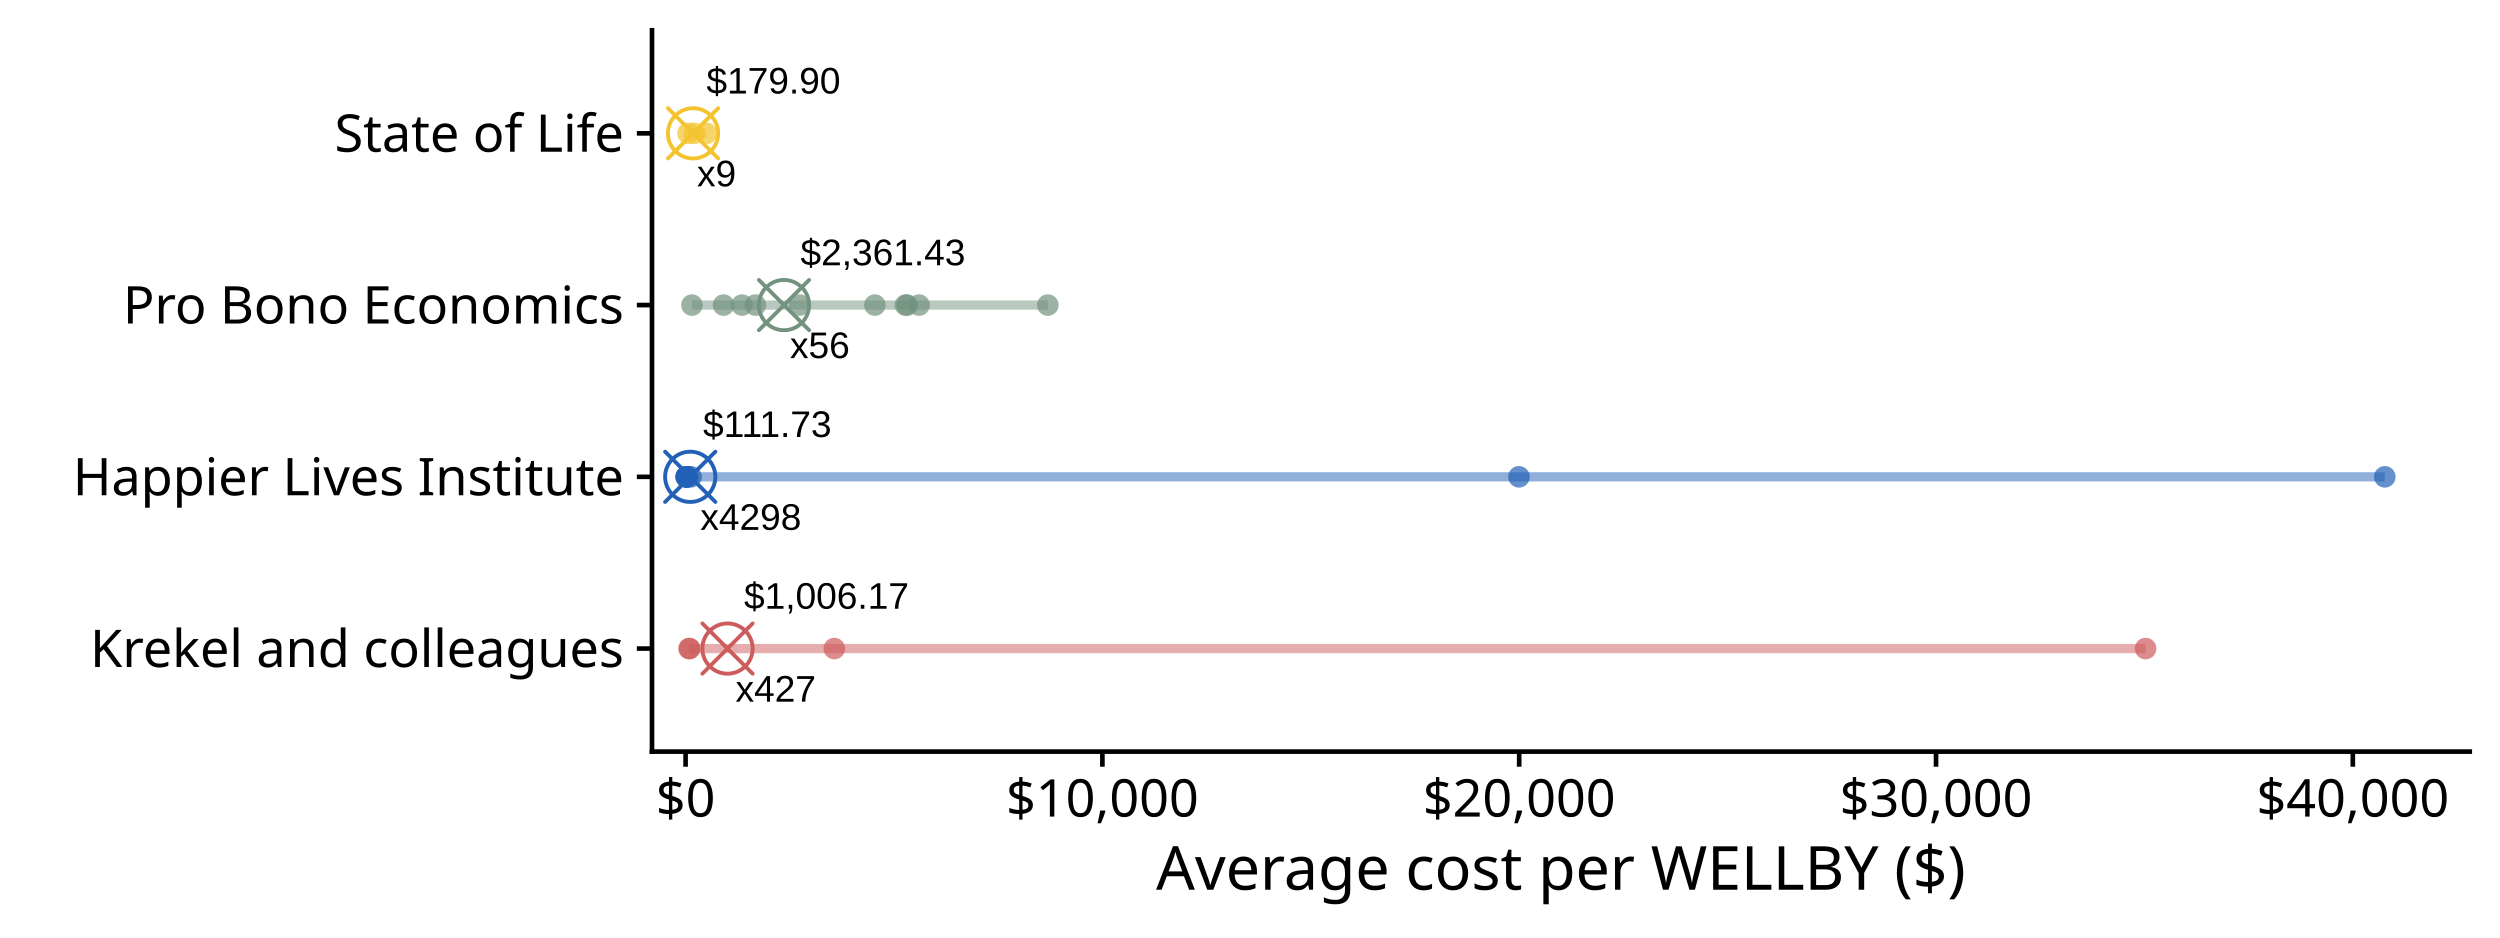
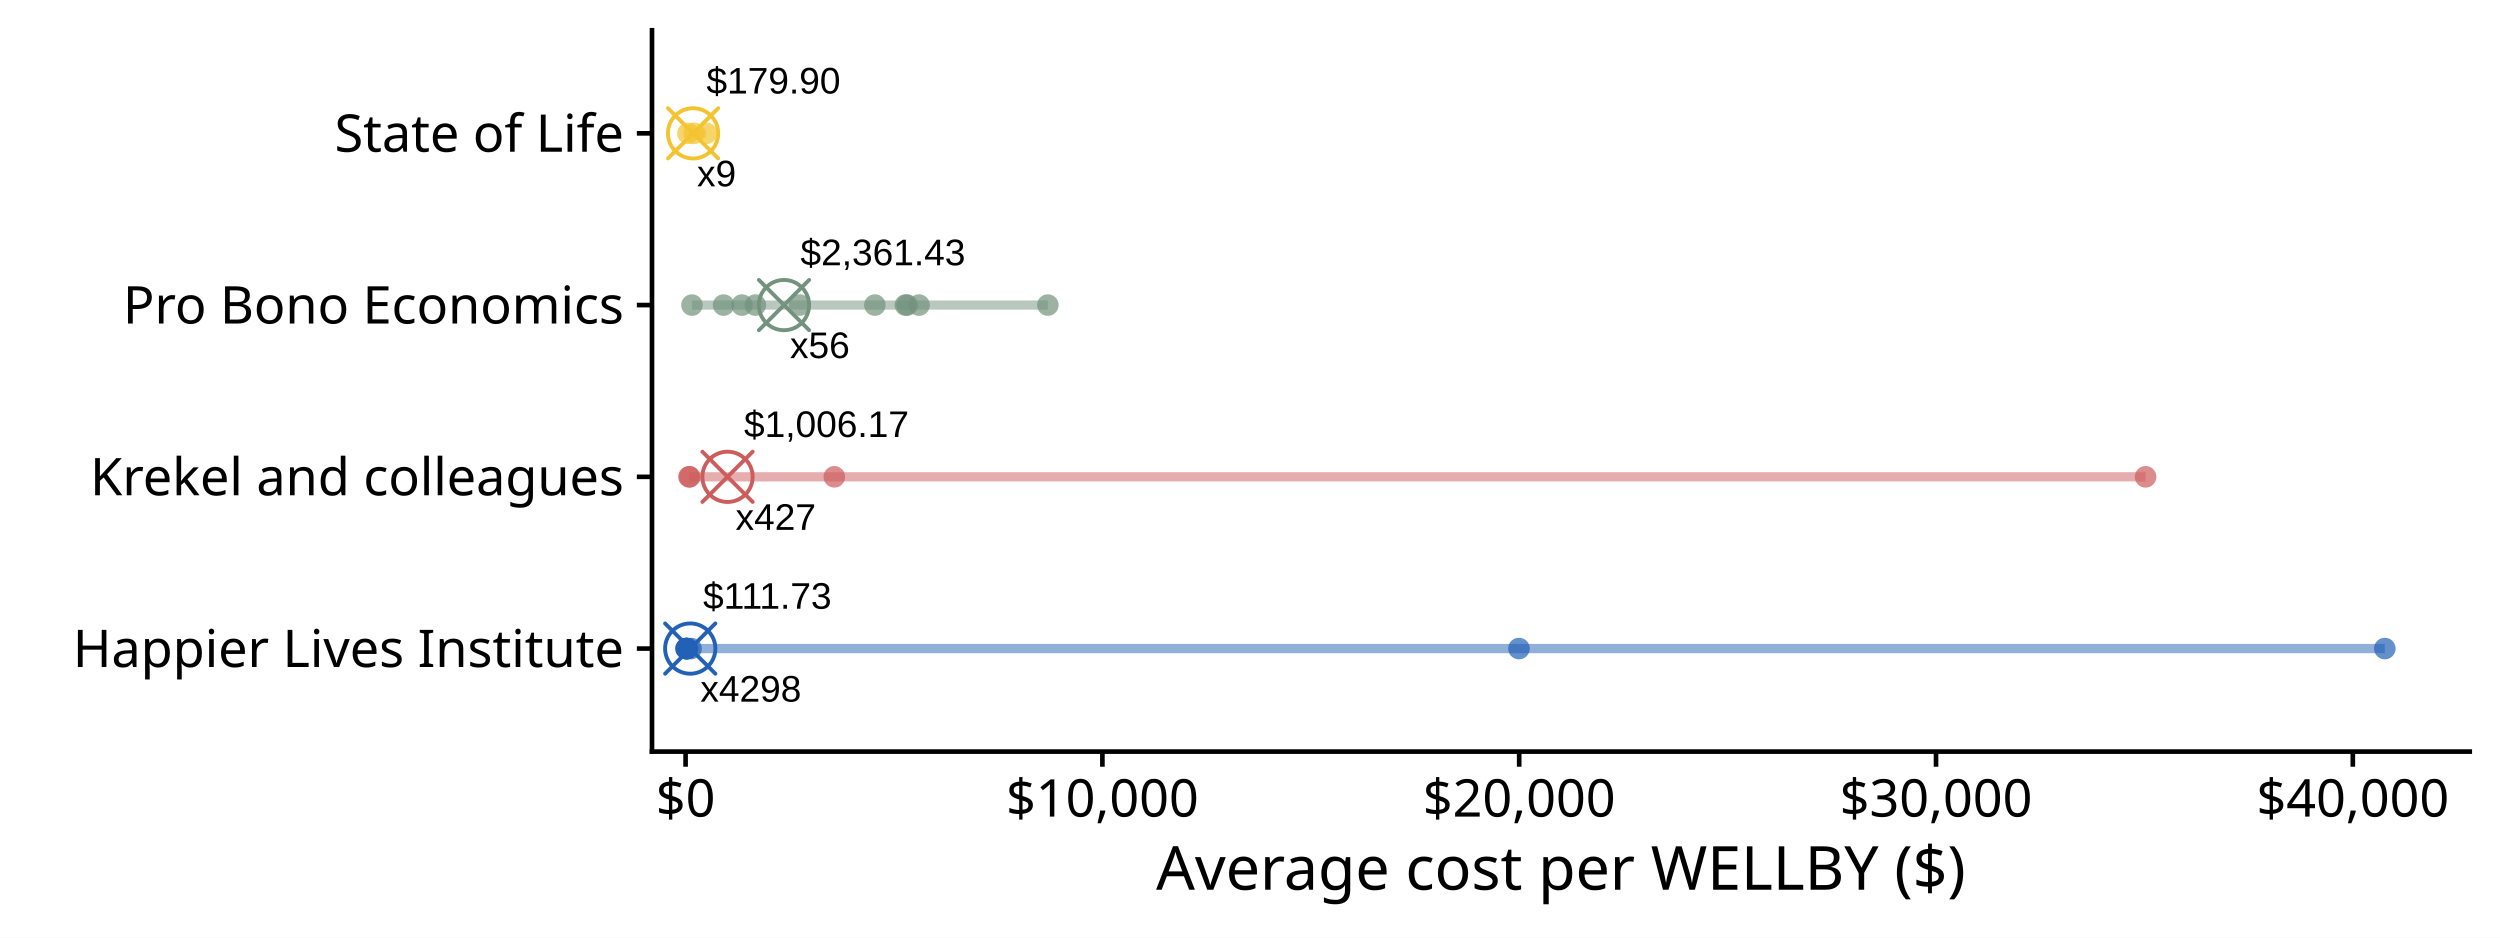
<svg xmlns="http://www.w3.org/2000/svg" role="img" aria-labelledby="evaluators_CpWB-title" width="100%" viewBox="0 0 576.00 216.00">
  <g class="svglite">
    <defs>
      <style type="text/css">
    .svglite line, .svglite polyline, .svglite polygon, .svglite path, .svglite rect, .svglite circle {
      fill: none;
      stroke: #000000;
      stroke-linecap: round;
      stroke-linejoin: round;
      stroke-miterlimit: 10.00;
    }
    .svglite text {
      white-space: pre;
    }
    .svglite g.glyphgroup path {
      fill: inherit;
      stroke: none;
    }
  </style>
    </defs>
    <rect width="100%" height="100%" style="stroke: none; fill: #FFFFFF;" />
    <defs>
      <clipPath id="cpMC4wMHw1NzYuMDB8MC4wMHwyMTYuMDA=">
        <rect x="0.00" y="0.00" width="576.00" height="216.00" />
      </clipPath>
    </defs>
    <g clip-path="url(#cpMC4wMHw1NzYuMDB8MC4wMHwyMTYuMDA=)">
      <rect x="0.00" y="0.00" width="576.00" height="216.00" style="stroke-width: 1.07; stroke: none; fill: #FFFFFF;" />
    </g>
    <defs>
      <clipPath id="cpMTUwLjIyfDU2OS4wM3w2Ljk3fDE3My4xNw==">
        <rect x="150.22" y="6.97" width="418.81" height="166.20" />
      </clipPath>
    </defs>
    <g clip-path="url(#cpMTUwLjIyfDU2OS4wM3w2Ljk3fDE3My4xNw==)">
      <rect x="150.22" y="6.97" width="418.81" height="166.20" style="stroke-width: 1.07; stroke: none; fill: #FFFFFF;" />
-       <circle cx="158.05" cy="109.86" r="2.49" style="stroke-width: 0.90; stroke: none; fill: #2361B7; fill-opacity: 0.70;" />
-       <circle cx="158.10" cy="109.86" r="2.49" style="stroke-width: 0.90; stroke: none; fill: #2361B7; fill-opacity: 0.70;" />
-       <circle cx="158.15" cy="109.86" r="2.49" style="stroke-width: 0.90; stroke: none; fill: #2361B7; fill-opacity: 0.70;" />
-       <circle cx="158.19" cy="109.86" r="2.49" style="stroke-width: 0.90; stroke: none; fill: #2361B7; fill-opacity: 0.70;" />
-       <circle cx="158.22" cy="109.86" r="2.49" style="stroke-width: 0.90; stroke: none; fill: #2361B7; fill-opacity: 0.70;" />
-       <circle cx="158.25" cy="109.86" r="2.49" style="stroke-width: 0.90; stroke: none; fill: #2361B7; fill-opacity: 0.70;" />
-       <circle cx="158.40" cy="109.86" r="2.49" style="stroke-width: 0.90; stroke: none; fill: #2361B7; fill-opacity: 0.70;" />
+       <circle cx="158.05" cy="149.43" r="2.49" style="stroke-width: 0.90; stroke: none; fill: #2361B7; fill-opacity: 0.70;" />
+       <circle cx="158.10" cy="149.43" r="2.49" style="stroke-width: 0.90; stroke: none; fill: #2361B7; fill-opacity: 0.70;" />
+       <circle cx="158.15" cy="149.43" r="2.49" style="stroke-width: 0.90; stroke: none; fill: #2361B7; fill-opacity: 0.70;" />
+       <circle cx="158.19" cy="149.43" r="2.49" style="stroke-width: 0.90; stroke: none; fill: #2361B7; fill-opacity: 0.70;" />
+       <circle cx="158.22" cy="149.43" r="2.49" style="stroke-width: 0.90; stroke: none; fill: #2361B7; fill-opacity: 0.70;" />
+       <circle cx="158.25" cy="149.43" r="2.49" style="stroke-width: 0.90; stroke: none; fill: #2361B7; fill-opacity: 0.70;" />
+       <circle cx="158.40" cy="149.43" r="2.49" style="stroke-width: 0.90; stroke: none; fill: #2361B7; fill-opacity: 0.70;" />
      <circle cx="158.50" cy="30.72" r="2.49" style="stroke-width: 0.90; stroke: none; fill: #F4C430; fill-opacity: 0.70;" />
-       <circle cx="158.74" cy="149.43" r="2.49" style="stroke-width: 0.90; stroke: none; fill: #CD5C5C; fill-opacity: 0.70;" />
-       <circle cx="158.92" cy="149.43" r="2.49" style="stroke-width: 0.90; stroke: none; fill: #CD5C5C; fill-opacity: 0.70;" />
-       <circle cx="159.23" cy="109.86" r="2.49" style="stroke-width: 0.90; stroke: none; fill: #2361B7; fill-opacity: 0.70;" />
+       <circle cx="158.74" cy="109.86" r="2.49" style="stroke-width: 0.90; stroke: none; fill: #CD5C5C; fill-opacity: 0.70;" />
+       <circle cx="158.92" cy="109.86" r="2.49" style="stroke-width: 0.90; stroke: none; fill: #CD5C5C; fill-opacity: 0.70;" />
+       <circle cx="159.23" cy="149.43" r="2.49" style="stroke-width: 0.90; stroke: none; fill: #2361B7; fill-opacity: 0.70;" />
      <circle cx="159.43" cy="70.29" r="2.49" style="stroke-width: 0.90; stroke: none; fill: #73937E; fill-opacity: 0.70;" />
      <circle cx="159.93" cy="30.72" r="2.49" style="stroke-width: 0.90; stroke: none; fill: #F4C430; fill-opacity: 0.70;" />
      <circle cx="162.76" cy="30.72" r="2.49" style="stroke-width: 0.90; stroke: none; fill: #F4C430; fill-opacity: 0.70;" />
      <circle cx="166.71" cy="70.29" r="2.49" style="stroke-width: 0.90; stroke: none; fill: #73937E; fill-opacity: 0.70;" />
      <circle cx="170.95" cy="70.29" r="2.49" style="stroke-width: 0.90; stroke: none; fill: #73937E; fill-opacity: 0.70;" />
      <circle cx="174.04" cy="70.29" r="2.49" style="stroke-width: 0.90; stroke: none; fill: #73937E; fill-opacity: 0.70;" />
      <circle cx="184.25" cy="70.29" r="2.49" style="stroke-width: 0.90; stroke: none; fill: #73937E; fill-opacity: 0.70;" />
-       <circle cx="192.23" cy="149.43" r="2.49" style="stroke-width: 0.90; stroke: none; fill: #CD5C5C; fill-opacity: 0.70;" />
+       <circle cx="192.23" cy="109.86" r="2.49" style="stroke-width: 0.90; stroke: none; fill: #CD5C5C; fill-opacity: 0.70;" />
      <circle cx="201.57" cy="70.29" r="2.49" style="stroke-width: 0.90; stroke: none; fill: #73937E; fill-opacity: 0.70;" />
      <circle cx="208.60" cy="70.29" r="2.49" style="stroke-width: 0.90; stroke: none; fill: #73937E; fill-opacity: 0.70;" />
      <circle cx="209.02" cy="70.29" r="2.49" style="stroke-width: 0.90; stroke: none; fill: #73937E; fill-opacity: 0.70;" />
      <circle cx="211.75" cy="70.29" r="2.49" style="stroke-width: 0.90; stroke: none; fill: #73937E; fill-opacity: 0.70;" />
      <circle cx="241.42" cy="70.29" r="2.49" style="stroke-width: 0.90; stroke: none; fill: #73937E; fill-opacity: 0.70;" />
-       <circle cx="349.97" cy="109.86" r="2.49" style="stroke-width: 0.90; stroke: none; fill: #2361B7; fill-opacity: 0.70;" />
-       <circle cx="494.34" cy="149.43" r="2.49" style="stroke-width: 0.90; stroke: none; fill: #CD5C5C; fill-opacity: 0.70;" />
-       <circle cx="549.46" cy="109.86" r="2.49" style="stroke-width: 0.90; stroke: none; fill: #2361B7; fill-opacity: 0.70;" />
-       <line x1="158.05" y1="109.86" x2="549.46" y2="109.86" style="stroke-width: 2.13; stroke: #2361B7; stroke-opacity: 0.50; stroke-linecap: butt;" />
+       <circle cx="349.97" cy="149.43" r="2.49" style="stroke-width: 0.90; stroke: none; fill: #2361B7; fill-opacity: 0.70;" />
+       <circle cx="494.34" cy="109.86" r="2.49" style="stroke-width: 0.90; stroke: none; fill: #CD5C5C; fill-opacity: 0.70;" />
+       <circle cx="549.46" cy="149.43" r="2.49" style="stroke-width: 0.90; stroke: none; fill: #2361B7; fill-opacity: 0.70;" />
+       <line x1="158.05" y1="149.43" x2="549.46" y2="149.43" style="stroke-width: 2.13; stroke: #2361B7; stroke-opacity: 0.50; stroke-linecap: butt;" />
      <line x1="158.50" y1="30.72" x2="162.76" y2="30.72" style="stroke-width: 2.13; stroke: #F4C430; stroke-opacity: 0.50; stroke-linecap: butt;" />
-       <line x1="158.74" y1="149.43" x2="494.34" y2="149.43" style="stroke-width: 2.13; stroke: #CD5C5C; stroke-opacity: 0.50; stroke-linecap: butt;" />
+       <line x1="158.74" y1="109.86" x2="494.34" y2="109.86" style="stroke-width: 2.13; stroke: #CD5C5C; stroke-opacity: 0.50; stroke-linecap: butt;" />
      <line x1="159.43" y1="70.29" x2="241.42" y2="70.29" style="stroke-width: 2.13; stroke: #73937E; stroke-opacity: 0.50; stroke-linecap: butt;" />
-       <circle cx="159.03" cy="109.86" r="5.79" style="stroke-width: 0.90; stroke: #2361B7;" />
-       <line x1="153.24" y1="115.64" x2="164.82" y2="104.07" style="stroke-width: 0.90; stroke: #2361B7;" />
-       <line x1="153.24" y1="104.07" x2="164.82" y2="115.64" style="stroke-width: 0.90; stroke: #2361B7;" />
+       <circle cx="159.03" cy="149.43" r="5.79" style="stroke-width: 0.90; stroke: #2361B7;" />
+       <line x1="153.24" y1="155.22" x2="164.82" y2="143.64" style="stroke-width: 0.90; stroke: #2361B7;" />
+       <line x1="153.24" y1="143.64" x2="164.82" y2="155.22" style="stroke-width: 0.90; stroke: #2361B7;" />
      <circle cx="159.68" cy="30.72" r="5.79" style="stroke-width: 0.90; stroke: #F4C430;" />
      <line x1="153.90" y1="36.50" x2="165.47" y2="24.93" style="stroke-width: 0.90; stroke: #F4C430;" />
      <line x1="153.90" y1="24.93" x2="165.47" y2="36.50" style="stroke-width: 0.90; stroke: #F4C430;" />
-       <circle cx="167.62" cy="149.43" r="5.79" style="stroke-width: 0.90; stroke: #CD5C5C;" />
-       <line x1="161.83" y1="155.22" x2="173.41" y2="143.64" style="stroke-width: 0.90; stroke: #CD5C5C;" />
-       <line x1="161.83" y1="143.64" x2="173.41" y2="155.22" style="stroke-width: 0.90; stroke: #CD5C5C;" />
+       <circle cx="167.62" cy="109.86" r="5.79" style="stroke-width: 0.90; stroke: #CD5C5C;" />
+       <line x1="161.83" y1="115.64" x2="173.41" y2="104.07" style="stroke-width: 0.90; stroke: #CD5C5C;" />
+       <line x1="161.83" y1="104.07" x2="173.41" y2="115.64" style="stroke-width: 0.90; stroke: #CD5C5C;" />
      <circle cx="180.63" cy="70.29" r="5.79" style="stroke-width: 0.90; stroke: #73937E;" />
      <line x1="174.85" y1="76.07" x2="186.42" y2="64.50" style="stroke-width: 0.90; stroke: #73937E;" />
      <line x1="174.85" y1="64.50" x2="186.42" y2="76.07" style="stroke-width: 0.90; stroke: #73937E;" />
-       <text x="161.99" y="100.69" style="font-size: 8.54px; font-family: &quot;Arial&quot;;" textLength="29.59px" lengthAdjust="spacingAndGlyphs">$111.73</text>
+       <text x="161.99" y="140.26" style="font-size: 8.54px; font-family: &quot;Arial&quot;;" textLength="29.59px" lengthAdjust="spacingAndGlyphs">$111.73</text>
      <text x="162.77" y="21.55" style="font-size: 8.54px; font-family: &quot;Arial&quot;;" textLength="30.88px" lengthAdjust="spacingAndGlyphs">$179.90</text>
-       <text x="171.42" y="140.26" style="font-size: 8.54px; font-family: &quot;Arial&quot;;" textLength="38.00px" lengthAdjust="spacingAndGlyphs">$1,006.17</text>
+       <text x="171.42" y="100.69" style="font-size: 8.54px; font-family: &quot;Arial&quot;;" textLength="38.00px" lengthAdjust="spacingAndGlyphs">$1,006.17</text>
      <text x="184.43" y="61.12" style="font-size: 8.54px; font-family: &quot;Arial&quot;;" textLength="38.00px" lengthAdjust="spacingAndGlyphs">$2,361.43</text>
-       <text x="161.36" y="122.08" style="font-size: 8.54px; font-family: &quot;Arial&quot;;" textLength="23.27px" lengthAdjust="spacingAndGlyphs">x4298</text>
+       <text x="161.36" y="161.66" style="font-size: 8.54px; font-family: &quot;Arial&quot;;" textLength="23.27px" lengthAdjust="spacingAndGlyphs">x4298</text>
      <text x="160.59" y="42.94" style="font-size: 8.54px; font-family: &quot;Arial&quot;;" textLength="9.02px" lengthAdjust="spacingAndGlyphs">x9</text>
-       <text x="169.47" y="161.66" style="font-size: 8.54px; font-family: &quot;Arial&quot;;" textLength="18.52px" lengthAdjust="spacingAndGlyphs">x427</text>
+       <text x="169.47" y="122.08" style="font-size: 8.54px; font-family: &quot;Arial&quot;;" textLength="18.52px" lengthAdjust="spacingAndGlyphs">x427</text>
      <text x="182.01" y="82.51" style="font-size: 8.54px; font-family: &quot;Arial&quot;;" textLength="13.77px" lengthAdjust="spacingAndGlyphs">x56</text>
    </g>
    <g clip-path="url(#cpMC4wMHw1NzYuMDB8MC4wMHwyMTYuMDA=)">
      <polyline points="150.22,173.17 150.22,6.97 " style="stroke-width: 1.07; stroke-linecap: square;" />
-       <text x="143.74" y="153.68" text-anchor="end" style="font-size: 12.00px; font-family: &quot;Avenir&quot;;" textLength="117.58px" lengthAdjust="spacingAndGlyphs">Krekel and colleagues</text>
-       <text x="143.74" y="114.11" text-anchor="end" style="font-size: 12.00px; font-family: &quot;Avenir&quot;;" textLength="119.34px" lengthAdjust="spacingAndGlyphs">Happier Lives Institute</text>
+       <text x="143.74" y="153.68" text-anchor="end" style="font-size: 12.00px; font-family: &quot;Avenir&quot;;" textLength="119.34px" lengthAdjust="spacingAndGlyphs">Happier Lives Institute</text>
+       <text x="143.74" y="114.11" text-anchor="end" style="font-size: 12.00px; font-family: &quot;Avenir&quot;;" textLength="117.58px" lengthAdjust="spacingAndGlyphs">Krekel and colleagues</text>
      <text x="143.74" y="74.54" text-anchor="end" style="font-size: 12.00px; font-family: &quot;Avenir&quot;;" textLength="110.67px" lengthAdjust="spacingAndGlyphs">Pro Bono Economics</text>
      <text x="143.74" y="34.96" text-anchor="end" style="font-size: 12.00px; font-family: &quot;Avenir&quot;;" textLength="63.98px" lengthAdjust="spacingAndGlyphs">State of Life</text>
      <polyline points="146.73,149.43 150.22,149.43 " style="stroke-width: 1.07; stroke-linecap: butt;" />
      <polyline points="146.73,109.86 150.22,109.86 " style="stroke-width: 1.07; stroke-linecap: butt;" />
      <polyline points="146.73,70.29 150.22,70.29 " style="stroke-width: 1.07; stroke-linecap: butt;" />
      <polyline points="146.73,30.72 150.22,30.72 " style="stroke-width: 1.07; stroke-linecap: butt;" />
      <polyline points="150.22,173.17 569.03,173.17 " style="stroke-width: 1.07; stroke-linecap: square;" />
      <polyline points="157.96,176.66 157.96,173.17 " style="stroke-width: 1.07; stroke-linecap: butt;" />
      <polyline points="253.99,176.66 253.99,173.17 " style="stroke-width: 1.07; stroke-linecap: butt;" />
      <polyline points="350.02,176.66 350.02,173.17 " style="stroke-width: 1.07; stroke-linecap: butt;" />
      <polyline points="446.06,176.66 446.06,173.17 " style="stroke-width: 1.07; stroke-linecap: butt;" />
      <polyline points="542.09,176.66 542.09,173.17 " style="stroke-width: 1.07; stroke-linecap: butt;" />
      <text x="157.96" y="188.14" text-anchor="middle" style="font-size: 12.00px; font-family: &quot;Avenir&quot;;" textLength="13.34px" lengthAdjust="spacingAndGlyphs">$0</text>
      <text x="253.99" y="188.14" text-anchor="middle" style="font-size: 12.00px; font-family: &quot;Avenir&quot;;" textLength="43.38px" lengthAdjust="spacingAndGlyphs">$10,000</text>
      <text x="350.02" y="188.14" text-anchor="middle" style="font-size: 12.00px; font-family: &quot;Avenir&quot;;" textLength="43.38px" lengthAdjust="spacingAndGlyphs">$20,000</text>
      <text x="446.06" y="188.14" text-anchor="middle" style="font-size: 12.00px; font-family: &quot;Avenir&quot;;" textLength="43.38px" lengthAdjust="spacingAndGlyphs">$30,000</text>
      <text x="542.09" y="188.14" text-anchor="middle" style="font-size: 12.00px; font-family: &quot;Avenir&quot;;" textLength="43.38px" lengthAdjust="spacingAndGlyphs">$40,000</text>
      <text x="359.62" y="204.99" text-anchor="middle" style="font-size: 14.00px; font-family: &quot;Avenir&quot;;" textLength="181.73px" lengthAdjust="spacingAndGlyphs">Average cost per WELLBY ($)</text>
    </g>
  </g>
</svg>
